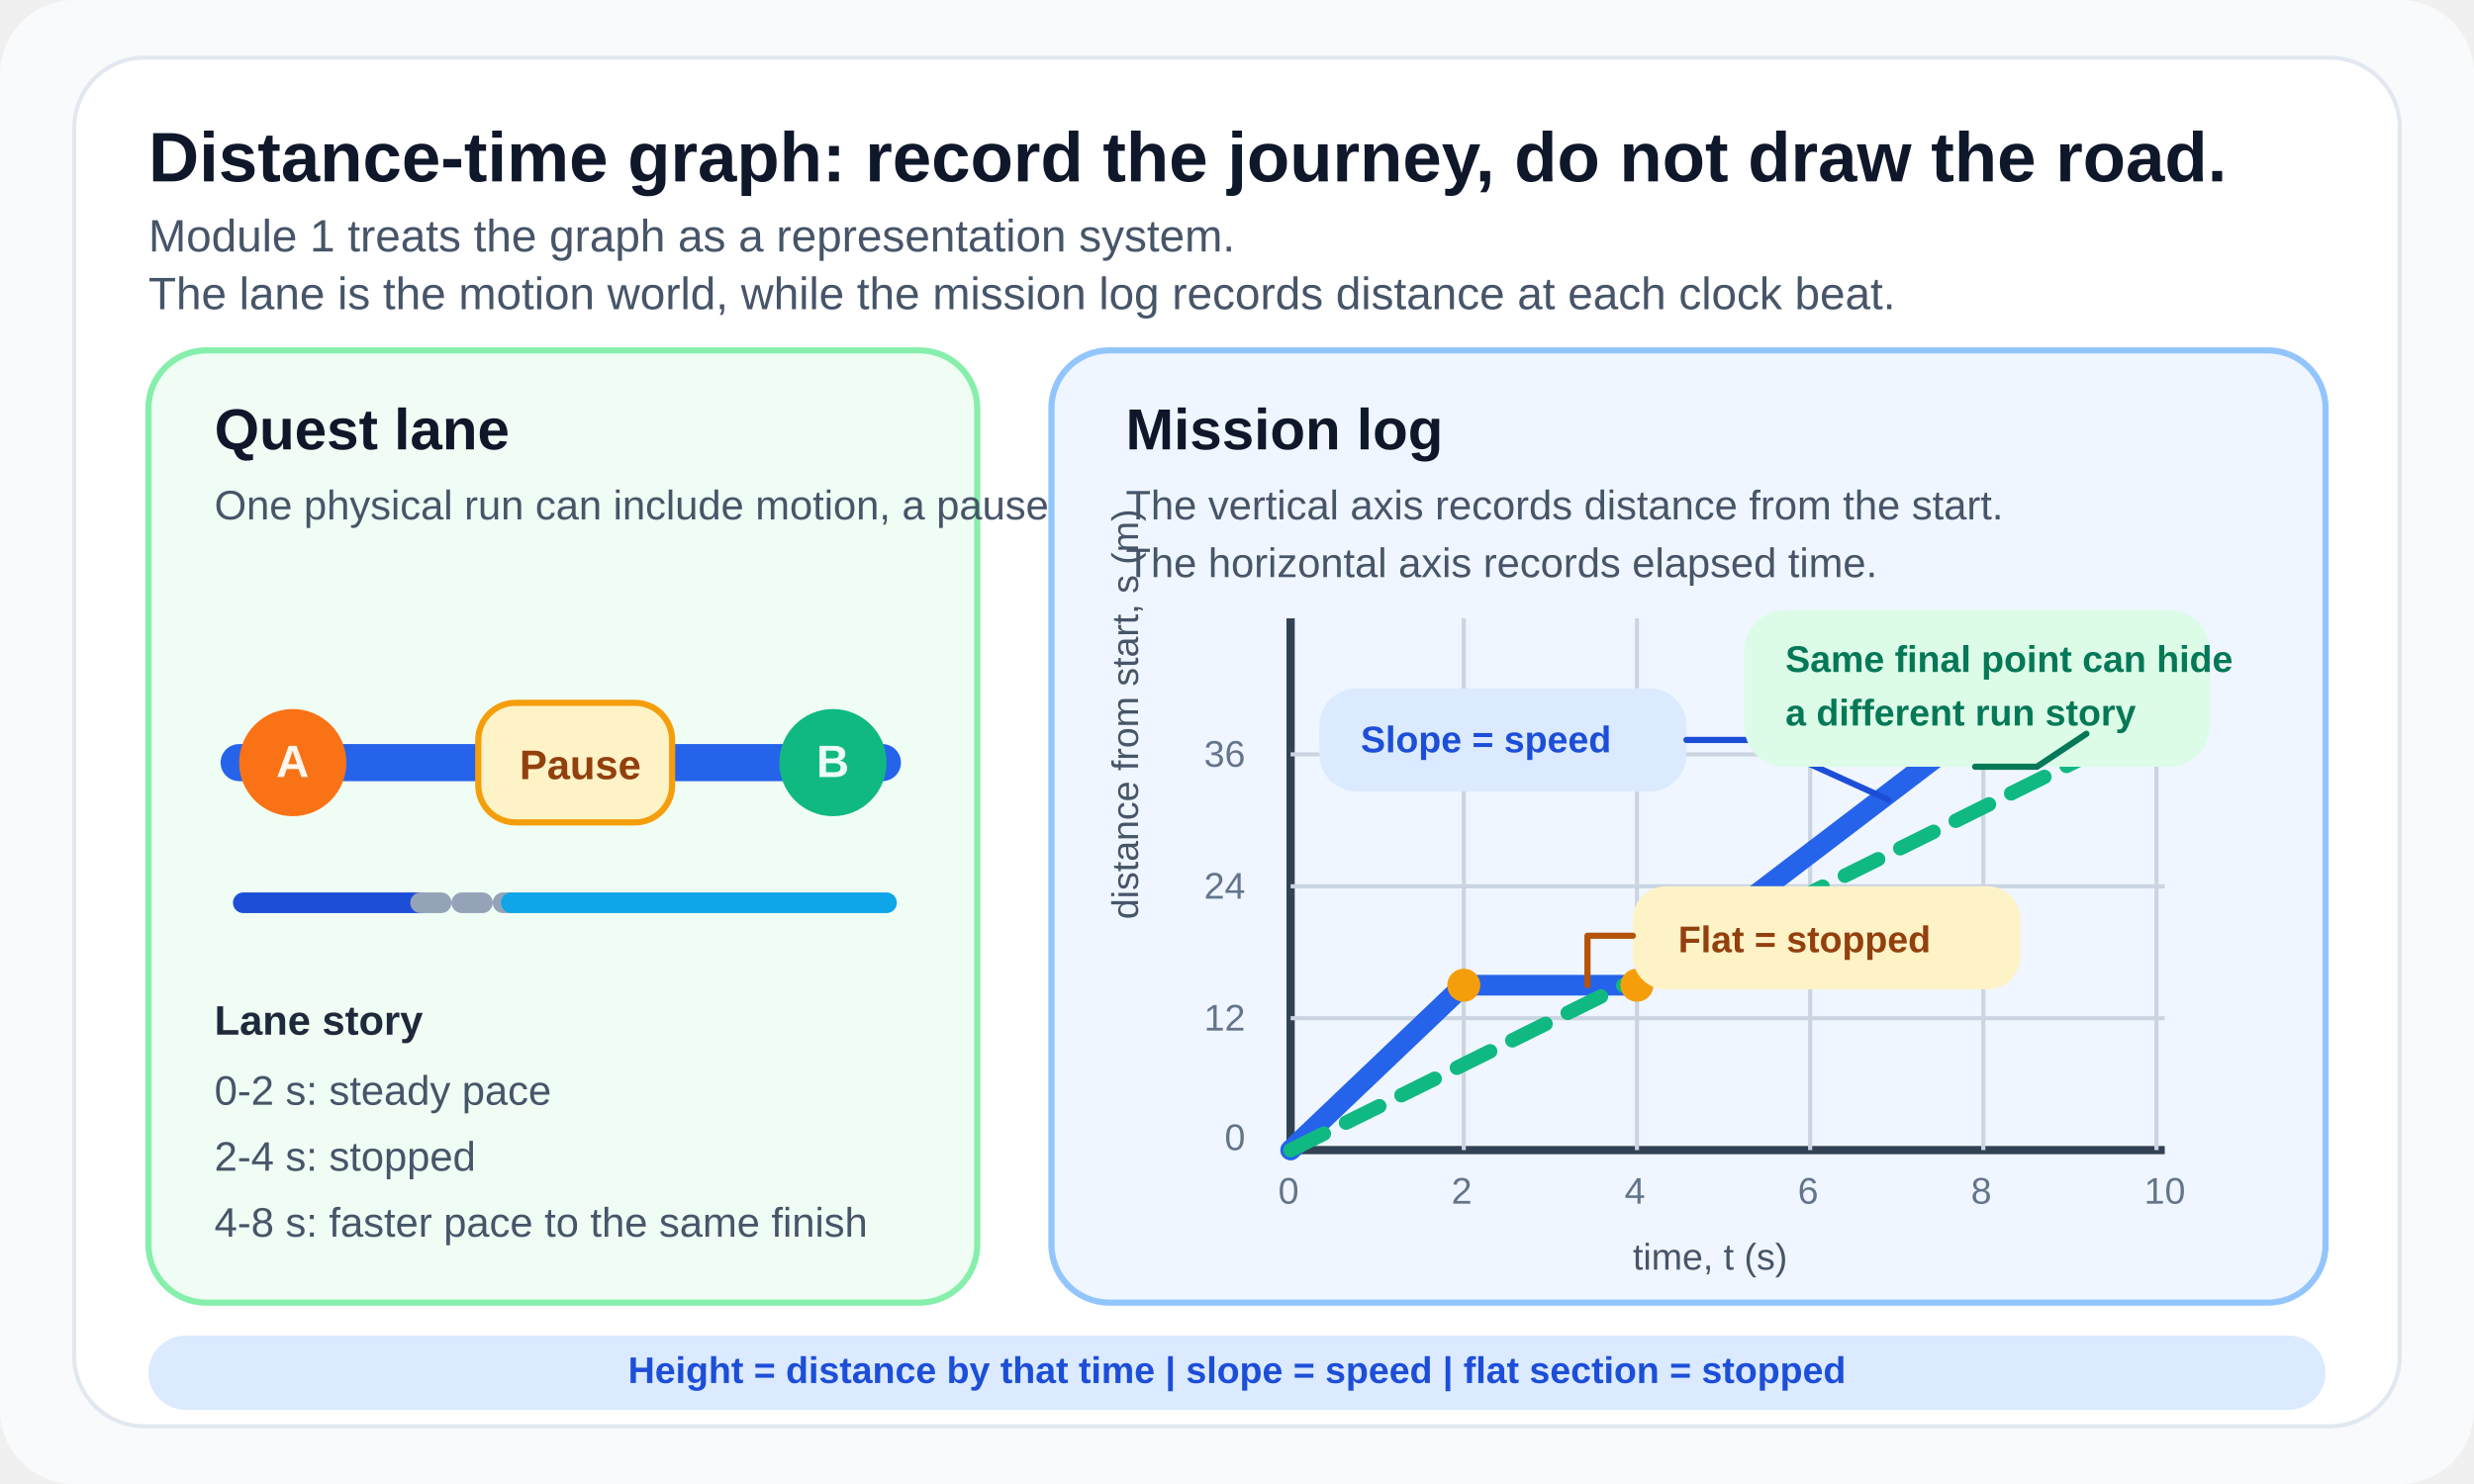
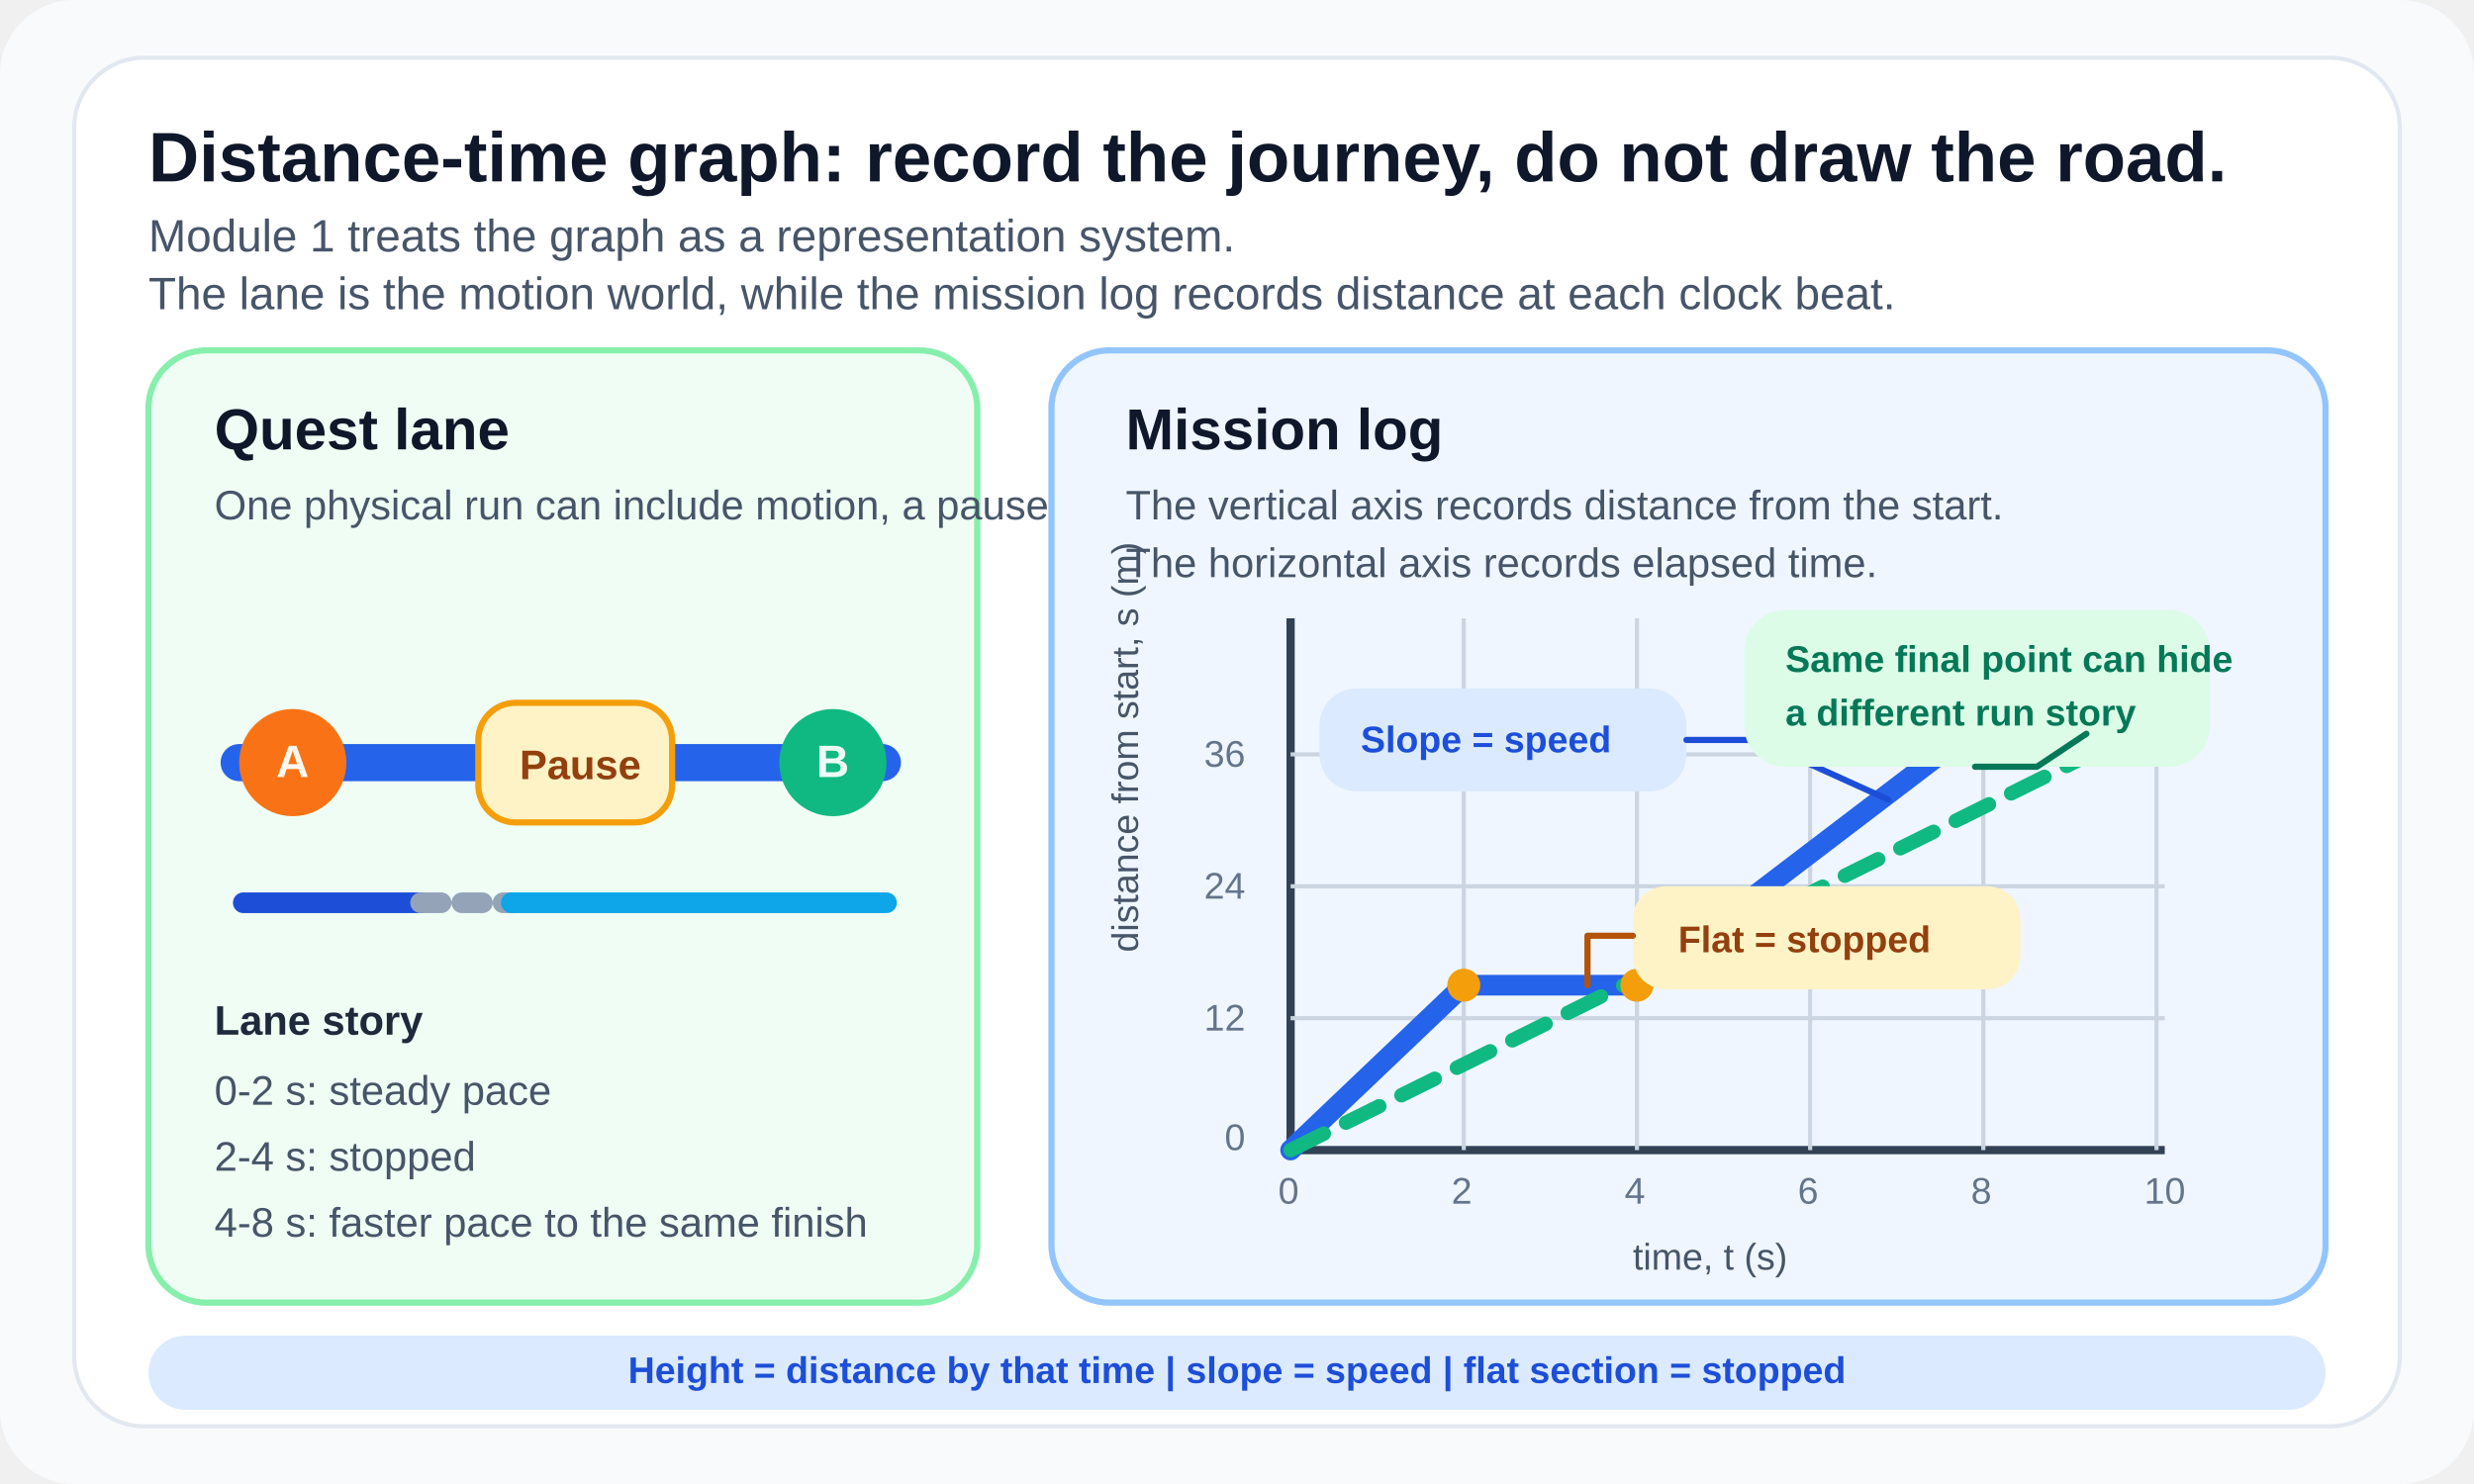
<svg xmlns="http://www.w3.org/2000/svg" width="1200" height="720" viewBox="0 0 1200 720" fill="none">
  <style>
    .title { fill: #0f172a; font: 700 34px 'Segoe UI', Arial, sans-serif; }
    .subtitle { fill: #475569; font: 400 22px 'Segoe UI', Arial, sans-serif; }
    .panel-title { fill: #0f172a; font: 700 28px 'Segoe UI', Arial, sans-serif; }
    .body { fill: #475569; font: 400 20px 'Segoe UI', Arial, sans-serif; }
    .chip { fill: #1e293b; font: 700 20px 'Segoe UI', Arial, sans-serif; }
    .small { fill: #64748b; font: 400 18px 'Segoe UI', Arial, sans-serif; }
    .axis { fill: #475569; font: 400 18px 'Segoe UI', Arial, sans-serif; }
    .guide { fill: none; stroke-width: 3; stroke-linecap: round; stroke-linejoin: round; }
  </style>
  <rect width="1200" height="720" rx="36" fill="#F8FAFC" />
  <rect x="36" y="28" width="1128" height="664" rx="34" fill="#FFFFFF" stroke="#E2E8F0" stroke-width="2" />
  <text x="72" y="88" class="title">Distance-time graph: record the journey, do not draw the road.</text>
  <text x="72" y="122" class="subtitle">Module 1 treats the graph as a representation system.</text>
  <text x="72" y="150" class="subtitle">The lane is the motion world, while the mission log records distance at each clock beat.</text>
  <rect x="72" y="170" width="402" height="462" rx="28" fill="#F0FDF4" stroke="#86EFAC" stroke-width="3" />
  <text x="104" y="218" class="panel-title">Quest lane</text>
  <text x="104" y="252" class="body">One physical run can include motion, a pause, and faster motion later.</text>
  <line x1="116" y1="370" x2="428" y2="370" stroke="#2563EB" stroke-width="18" stroke-linecap="round" />
  <circle cx="142" cy="370" r="26" fill="#F97316" />
  <text x="134" y="377" fill="#FFF7ED" font-family="Segoe UI, Arial, sans-serif" font-size="22" font-weight="700">A</text>
  <rect x="232" y="341" width="94" height="58" rx="18" fill="#FEF3C7" stroke="#F59E0B" stroke-width="3" />
  <text x="252" y="378" fill="#92400E" font-family="Segoe UI, Arial, sans-serif" font-size="20" font-weight="700">Pause</text>
  <circle cx="404" cy="370" r="26" fill="#10B981" />
  <text x="396" y="377" fill="#ECFDF5" font-family="Segoe UI, Arial, sans-serif" font-size="22" font-weight="700">B</text>
  <line x1="118" y1="438" x2="204" y2="438" stroke="#1D4ED8" stroke-width="10" stroke-linecap="round" />
  <line x1="204" y1="438" x2="248" y2="438" stroke="#94A3B8" stroke-width="10" stroke-linecap="round" stroke-dasharray="10 10" />
  <line x1="248" y1="438" x2="430" y2="438" stroke="#0EA5E9" stroke-width="10" stroke-linecap="round" />
  <text x="104" y="502" class="chip">Lane story</text>
  <text x="104" y="536" class="body">0-2 s: steady pace</text>
  <text x="104" y="568" class="body">2-4 s: stopped</text>
  <text x="104" y="600" class="body">4-8 s: faster pace to the same finish</text>
  <rect x="510" y="170" width="618" height="462" rx="28" fill="#EFF6FF" stroke="#93C5FD" stroke-width="3" />
  <text x="546" y="218" class="panel-title">Mission log</text>
  <text x="546" y="252" class="body">The vertical axis records distance from the start.</text>
  <text x="546" y="280" class="body">The horizontal axis records elapsed time.</text>
  <line x1="626" y1="558" x2="1050" y2="558" stroke="#334155" stroke-width="4" />
  <line x1="626" y1="558" x2="626" y2="300" stroke="#334155" stroke-width="4" />
  <g stroke="#CBD5E1" stroke-width="2">
    <line x1="710" y1="558" x2="710" y2="300" />
    <line x1="794" y1="558" x2="794" y2="300" />
    <line x1="878" y1="558" x2="878" y2="300" />
    <line x1="962" y1="558" x2="962" y2="300" />
    <line x1="1046" y1="558" x2="1046" y2="300" />
    <line x1="626" y1="494" x2="1050" y2="494" />
    <line x1="626" y1="430" x2="1050" y2="430" />
    <line x1="626" y1="366" x2="1050" y2="366" />
  </g>
  <g class="small">
    <text x="620" y="584">0</text>
    <text x="704" y="584">2</text>
    <text x="788" y="584">4</text>
    <text x="872" y="584">6</text>
    <text x="956" y="584">8</text>
    <text x="1040" y="584">10</text>
    <text x="594" y="558">0</text>
    <text x="584" y="500">12</text>
    <text x="584" y="436">24</text>
    <text x="584" y="372">36</text>
  </g>
  <polyline points="626,558 710,478 794,478 962,350" fill="none" stroke="#2563EB" stroke-width="10" stroke-linecap="round" stroke-linejoin="round" />
  <polyline points="626,558 1046,350" fill="none" stroke="#10B981" stroke-width="7" stroke-linecap="round" stroke-dasharray="18 12" />
  <circle cx="710" cy="478" r="8" fill="#F59E0B" />
  <circle cx="794" cy="478" r="8" fill="#F59E0B" />
  <circle cx="962" cy="350" r="8" fill="#2563EB" />
  <rect x="640" y="334" width="178" height="50" rx="18" fill="#DBEAFE" />
  <text x="660" y="365" fill="#1D4ED8" font-family="Segoe UI, Arial, sans-serif" font-size="18" font-weight="700">Slope = speed</text>
  <polyline points="818,359 852,359 916,388" class="guide" stroke="#1D4ED8" />
  <rect x="792" y="430" width="188" height="50" rx="16" fill="#FEF3C7" />
  <text x="814" y="462" fill="#92400E" font-family="Segoe UI, Arial, sans-serif" font-size="18" font-weight="700">Flat = stopped</text>
  <polyline points="792,454 770,454 770,478" class="guide" stroke="#B45309" />
  <rect x="846" y="296" width="226" height="76" rx="20" fill="#DCFCE7" />
  <text x="866" y="326" fill="#047857" font-family="Segoe UI, Arial, sans-serif" font-size="18" font-weight="700">Same final point can hide</text>
  <text x="866" y="352" fill="#047857" font-family="Segoe UI, Arial, sans-serif" font-size="18" font-weight="700">a different run story</text>
  <polyline points="958,372 988,372 1012,356" class="guide" stroke="#047857" />
  <text x="792" y="616" class="axis">time, t (s)</text>
-   <text x="552" y="446" class="axis" transform="rotate(-90 552 446)">distance from start, s (m)</text>
+   <text x="552" y="462" class="axis" transform="rotate(-90 552 462)">distance from start, s (m)</text>
  <rect x="72" y="648" width="1056" height="36" rx="18" fill="#DBEAFE" />
  <text x="600" y="671" fill="#1D4ED8" font-family="Segoe UI, Arial, sans-serif" font-size="18" font-weight="700" text-anchor="middle">Height = distance by that time | slope = speed | flat section = stopped</text>
</svg>
